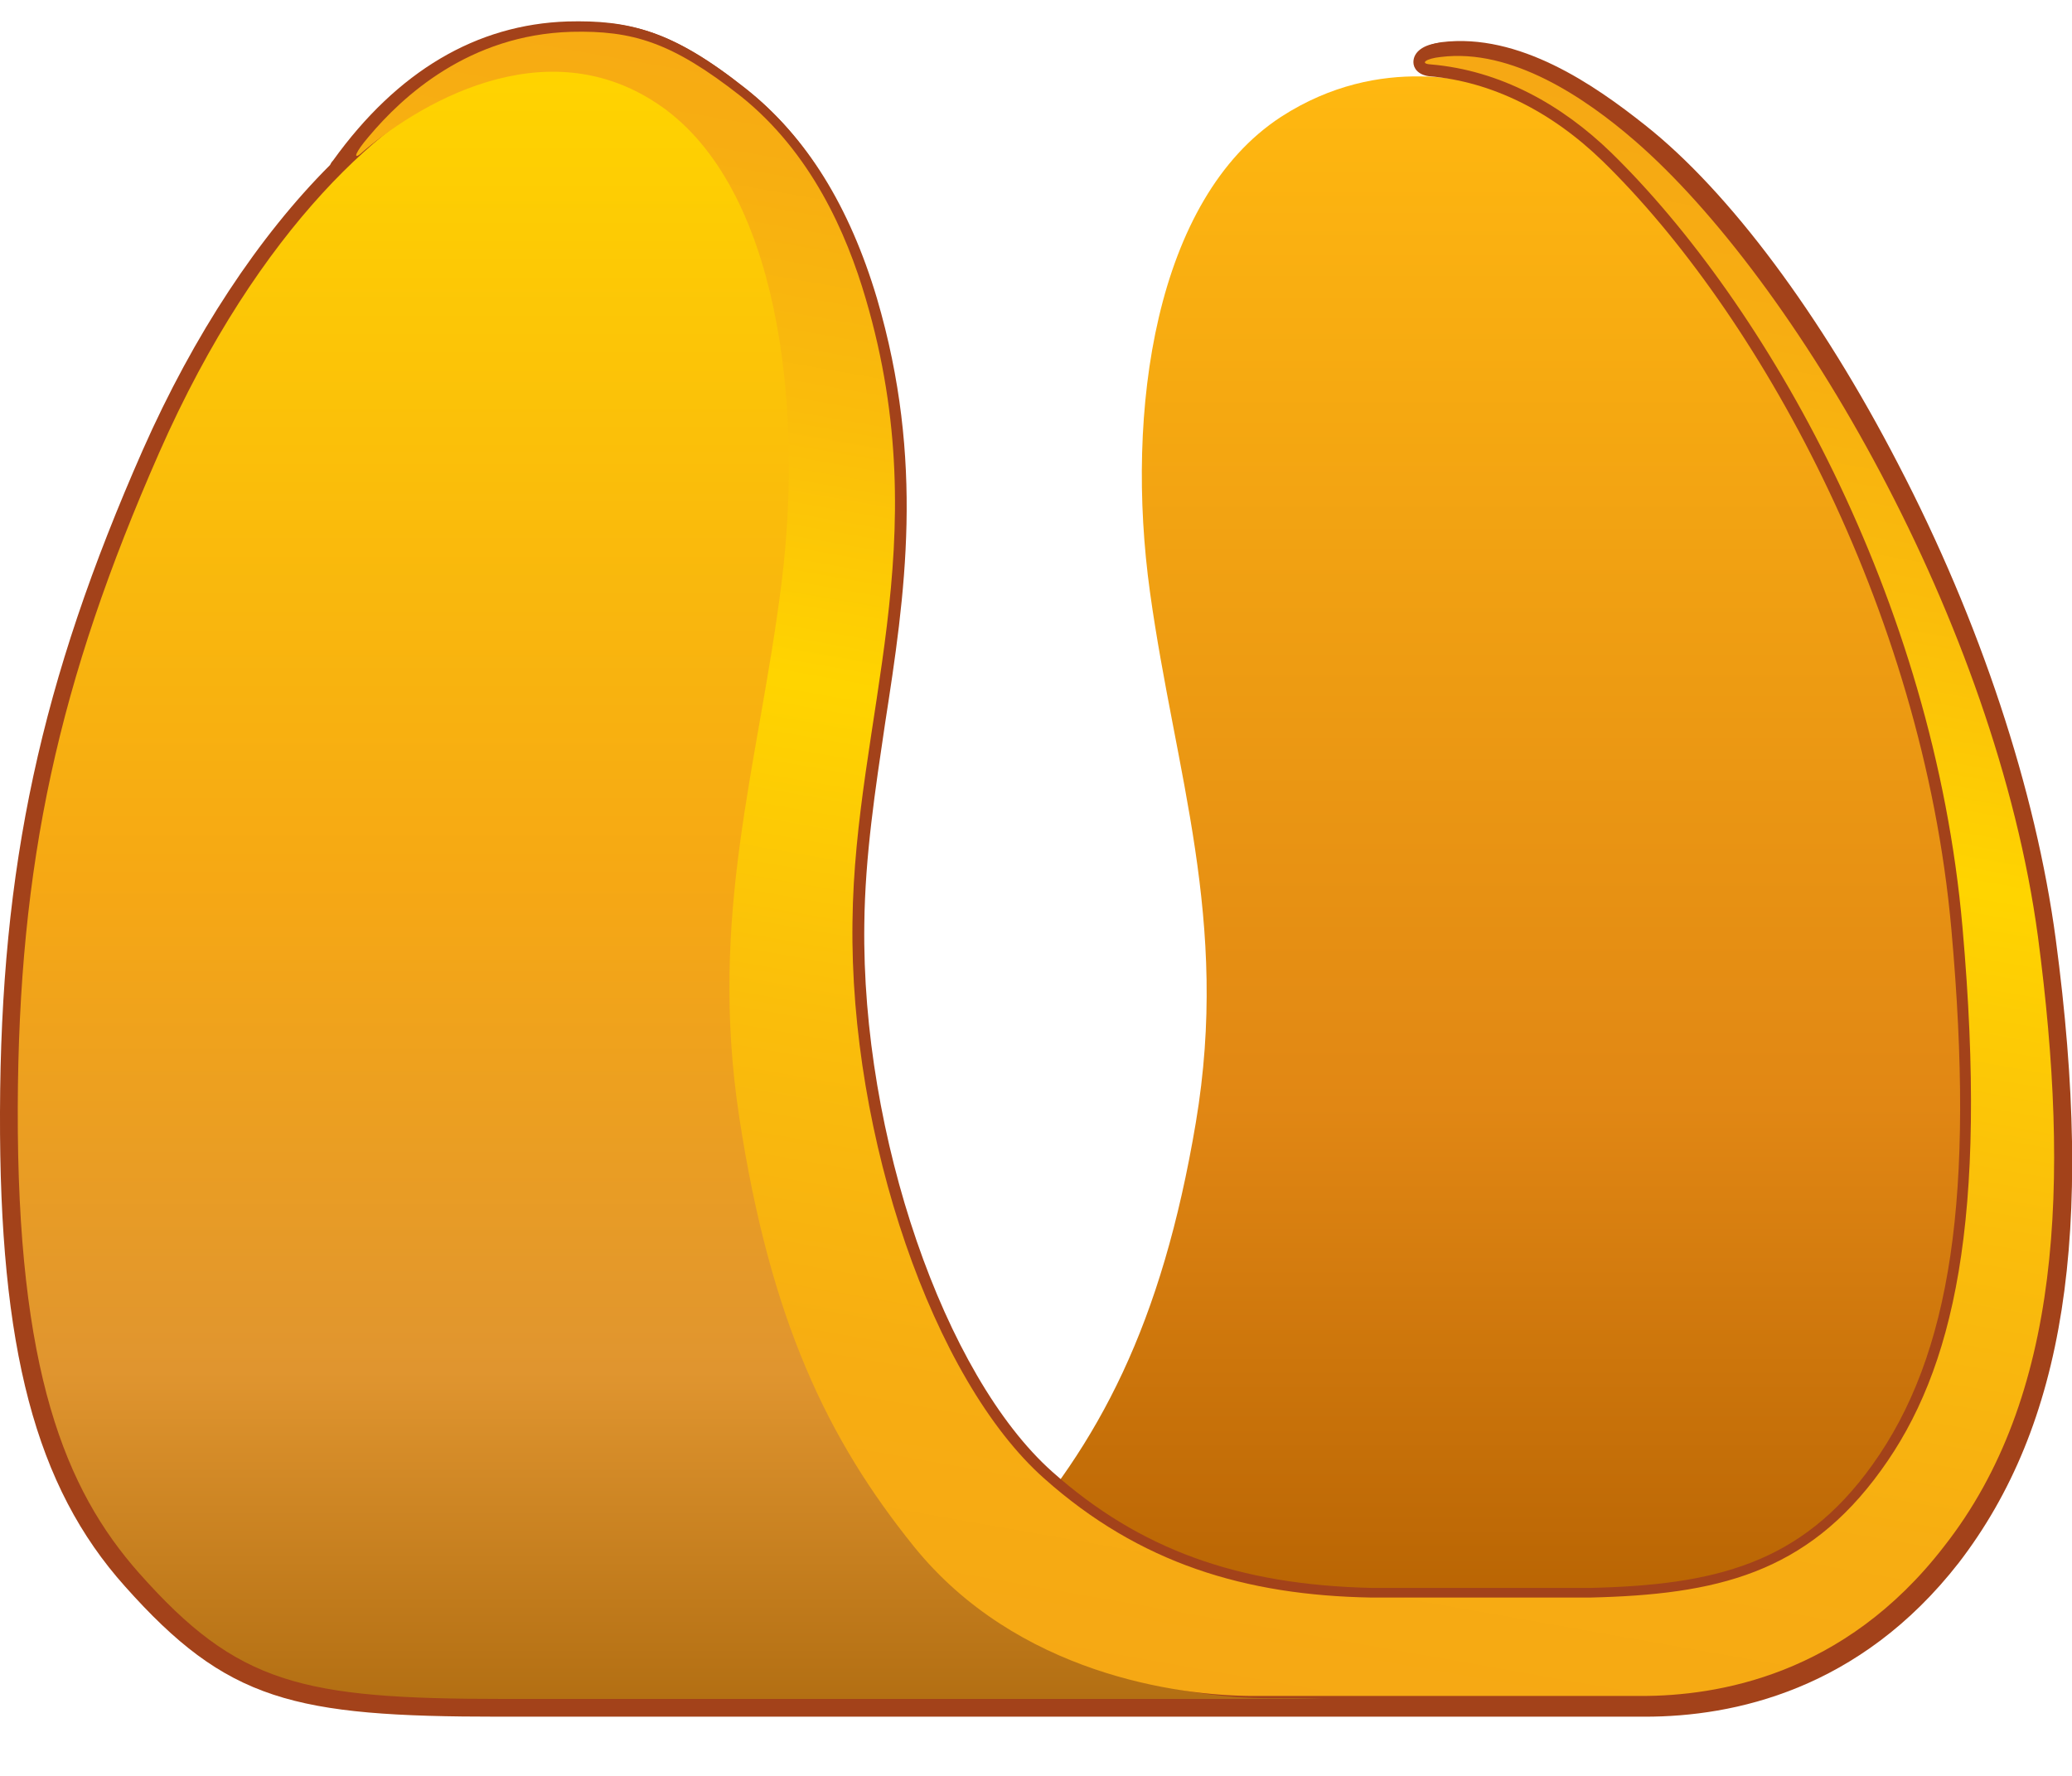
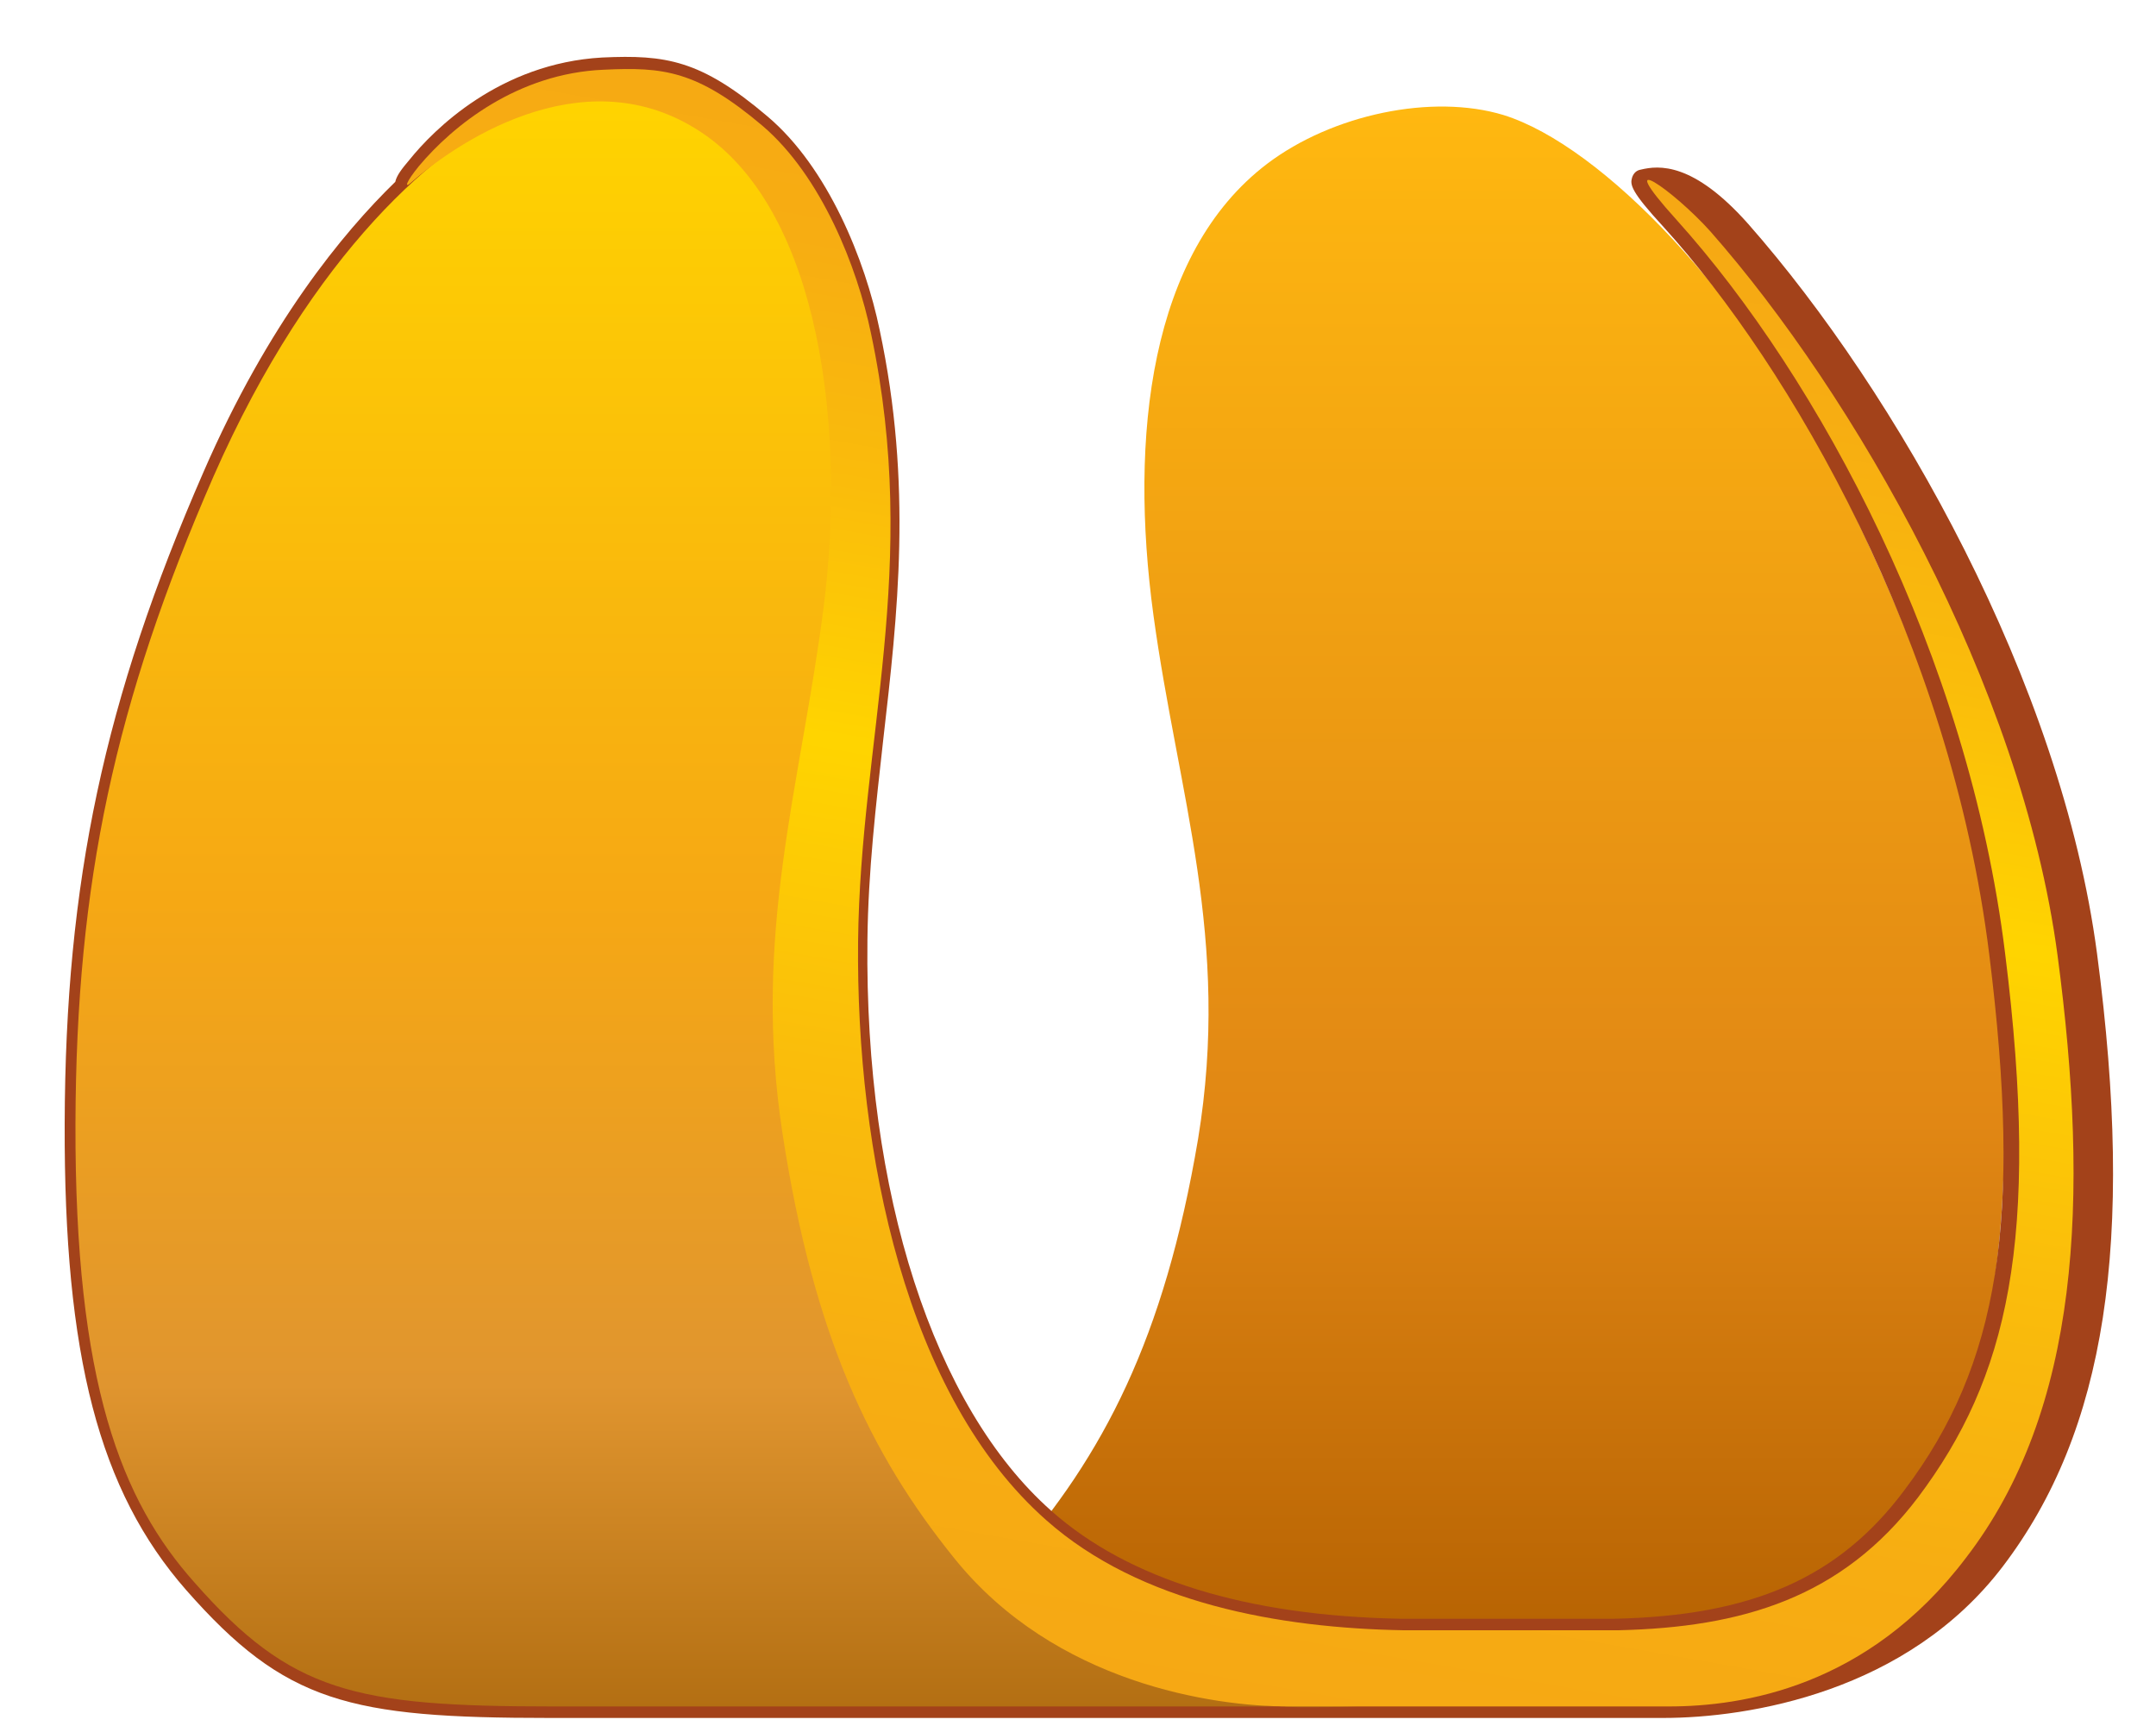
- <svg xmlns="http://www.w3.org/2000/svg" version="1.1" id="Layer_1" x="0px" y="0px" viewBox="0 0 280 240" style="enable-background:new 0 0 280 240;" xml:space="preserve">
+ <svg xmlns="http://www.w3.org/2000/svg" version="1.1" id="Layer_1" x="0px" y="0px" viewBox="0 0 300 240" style="enable-background:new 0 0 300 240;" xml:space="preserve">
  <style type="text/css">
	.st0{fill:url(#SVGID_1_);}
	.st1{fill:#A3421A;}
- 	.st2{fill:url(#SVGID_00000021107786753283526750000001087615719529585333_);}
- 	.st3{fill:url(#SVGID_00000173850968388048864670000010567411296867066752_);}
+ 	.st2{fill:url(#SVGID_00000052799504749670005170000006243885147443716231_);}
+ 	.st3{fill:url(#SVGID_00000036938983160265427300000012421035097130228113_);}
</style>
-   <linearGradient id="SVGID_1_" gradientUnits="userSpaceOnUse" x1="297.585" y1="229.48" x2="297.585" y2="10.359" gradientTransform="matrix(-1 0 0 1 471.5211 0)">
+   <linearGradient id="SVGID_1_" gradientUnits="userSpaceOnUse" x1="331.094" y1="2.519" x2="331.094" y2="225.207" gradientTransform="matrix(-1 0 0 -1 511.5211 240)">
    <stop offset="0" style="stop-color:#B15E00" />
    <stop offset="0.365" style="stop-color:#E18714" />
    <stop offset="1" style="stop-color:#FFB810" />
  </linearGradient>
-   <path class="st0" d="M85.4,229.5c11.2,0,35.1-3,50.3-20.1c12.8-14.3,21.3-30.3,25.9-57.7c4.6-27.4-2.8-47.2-6.2-71.7  c-3.4-24.5,0.7-53.1,17.7-64.2c13.6-8.8,26.7-4.6,30.1-3.6c13.7,4,31.7,19.1,46.6,49.9c14.9,30.8,20.8,55.2,20.9,88  c0.1,35.4-7,51.3-18,62.5c-14.6,14.9-24.1,16.9-54,16.9c-20.2,0-82.9,0-121.6,0c0,0,0,0,0,0C80.3,229.5,83.2,229.5,85.4,229.5z" />
-   <path class="st1" d="M277.8,126.9c-2.7-20.1-10.2-42.9-21.3-64.2c-10.4-20.1-22.8-36.8-34.2-45.8c-6.8-5.4-17-12.5-27.5-11.2  c-2.1,0.3-3.5,1.3-3.5,2.6c0,0.8,0.6,1.7,2.1,1.9c8.4,0.7,16.6,4.7,23.7,11.6C237.9,42,260.6,82.1,264.5,126  c3.2,36,0,57.8-10.8,72.7c-9.7,13.5-21.4,16.3-38.3,16.6c-10.2,0-29.4,0-29.7,0c-18.2-0.4-31.6-5.2-43.5-15.8  c-14.7-13-25.9-45.7-25.6-74.4c0.1-9.3,1.5-18.4,2.8-27.2c2.7-17.5,5.4-35.6-1.1-57.8c-3.7-12.4-9.6-21.9-17.6-28.2  c-10-7.9-15.9-9.2-24-9C64.4,3.3,53.7,9.6,45,21.7c-0.2,0.2-0.3,0.4-0.4,0.6c-9.6,9.6-18.4,22.9-25.3,38.5  C5.5,92.1,0.1,117.1,0,150.3c-0.1,32,4.8,50.6,16.9,64.1C30.7,229.9,39.6,232,67.5,232l115.3,0l0,0h39.5c12,0,29-3.6,42.4-20.8  C279,192.6,283.1,166.7,277.8,126.9z" />
-   <path class="st1" d="M276.9,126.4c-2.7-20-10.2-42.7-21.1-63.9c-10.3-20-22.7-36.6-34-45.6c-6.7-5.4-16.9-12.4-27.3-11.1  C192.4,6,191,7,191,8.4c0,0.8,0.6,1.7,2.1,1.9c8.4,0.7,16.5,4.7,23.5,11.5c20.6,20.1,43.2,60,47.1,103.8c3.2,35.9,0,57.5-10.7,72.4  c-9.6,13.4-21.3,16.2-38.1,16.6c-10.1,0-29.2,0-29.5,0c-18.1-0.4-31.4-5.2-43.2-15.7c-14.6-13-25.8-45.5-25.4-74  c0.1-9.3,1.5-18.3,2.8-27.1c2.7-17.4,5.4-35.4-1.1-57.5c-3.7-12.4-9.5-21.8-17.5-28.1C91,4.1,85.2,2.8,77.2,3  C64.9,3.3,54.3,9.6,45.6,21.6c-0.2,0.2-0.3,0.4-0.4,0.6C35.6,31.8,26.9,45,20.1,60.6C6.4,91.7,1,116.6,0.9,149.7  c-0.1,31.8,4.8,50.3,16.8,63.9C31.4,228.9,40.2,231,68,231l114.5,0l0,0h39.3c11.9,0,28.8-3.6,42.1-20.8  C278.1,191.8,282.1,165.9,276.9,126.4z" />
-   <linearGradient id="SVGID_00000072997973055856260470000016380727436876081793_" gradientUnits="userSpaceOnUse" x1="90.674" y1="229.48" x2="90.674" y2="8.766">
+   <path class="st0" d="M90.2,237.5c11.2,0,35.2-3,50.5-20.4c12.8-14.6,21.3-30.8,26-58.6c4.6-27.9-2.8-48-6.2-72.9  s-0.5-50.4,15.8-62.8c9.1-6.9,23-9.8,32.9-6.8c13.8,4.3,33.8,25.2,46.4,50.6c15.4,31,23.2,56.6,23.3,89.9c0.1,36-9.7,52.3-20.8,63.7  c-14.6,15.1-24.1,17.1-54.1,17.1c-20.2,0-83.1,0-122,0l0,0C85.2,237.5,88.1,237.5,90.2,237.5z" />
+   <path class="st1" d="M291.8,132.7c-5-37.8-28-78.2-48.5-101.5c-7.7-8.7-12.5-8.2-15-7.6c-0.6,0.1-1,0.5-1.2,1.1  c-0.3,1-0.2,1.9,4.4,6.9c17.5,19.3,39.9,57.5,45.3,101.2c4.6,36.9,1.4,57-11.8,74.5c-9.1,12.2-21.2,17.5-40.4,17.9  c-10.2,0-29.4,0-29.7,0c-21.5-0.4-37.9-5.5-48.6-15c-16.4-14.5-26-44.2-25.6-79.4c0.1-9.6,1.2-18.9,2.2-27.9c2-17.4,4.1-35.4-0.5-57  c-2-9.7-7.2-22.6-15.6-29.7c-9.3-7.9-14.2-8.6-23-8.2C69.5,8.8,60.3,18.1,57,22.2c-1.1,1.3-1.8,2.2-2,3.1  C47.7,32.4,37.3,45,28.3,65.7C14.5,97.3,9.1,122.7,9,156.3c-0.1,32.4,4.8,51.1,16.9,64.9C39.7,236.9,48.6,239,76.5,239h154.9  c12,0,34-3.6,47.3-21.1C293,199.1,297.1,172.9,291.8,132.7z" />
+   <linearGradient id="SVGID_00000170271346855983782100000015703529879224216744_" gradientUnits="userSpaceOnUse" x1="99.676" y1="2.519" x2="99.676" y2="227.003" gradientTransform="matrix(1 0 0 -1 0 240)">
    <stop offset="0" style="stop-color:#B36F13" />
    <stop offset="0.2" style="stop-color:#E0952F" />
    <stop offset="0.5" style="stop-color:#F6A814" />
    <stop offset="1" style="stop-color:#FFD400" />
  </linearGradient>
-   <path style="fill:url(#SVGID_00000072997973055856260470000016380727436876081793_);" d="M171.4,229.5c-10.2,0-32-3-45.9-20.2  c-11.7-14.4-19.4-30.5-23.6-58c-4.2-27.5,2.6-47.5,5.7-72.1c3.1-24.6-0.7-53.4-16.2-64.5C79,5.7,67.9,9.4,64.9,10.4  c-0.4,0.2-0.8,0.3-1.2,0.5c-11,4.4-28.6,19.4-42.2,50.3c-13.6,30.9-19,55.5-19.1,88.5c-0.1,35.6,6.4,51.6,16.4,62.9  c13.3,15,21.9,17,49.2,17c18.4,0,75.6,0,110.9,0c0,0,0,0,0,0C176,229.5,173.4,229.5,171.4,229.5z" />
-   <linearGradient id="SVGID_00000026874680760937521510000016094814865408829329_" gradientUnits="userSpaceOnUse" x1="139.823" y1="225.214" x2="178.82" y2="4.053">
+   <path style="fill:url(#SVGID_00000170271346855983782100000015703529879224216744_);" d="M181.3,237.5c-10.3,0-32.4-3-46.4-20.6  c-11.8-14.7-19.6-31-23.9-59s2.6-48.3,5.7-73.3s-0.7-54.4-16.3-65.6c-12.6-9-23.7-5.4-26.8-4.3c-0.4,0.2-0.8,0.3-1.2,0.5  c-11.1,4.6-28.9,19.7-42.7,51.1C16,97.7,10.6,122.8,10.5,156.3c-0.1,36.2,6.4,52.5,16.6,63.9c13.4,15.2,22.2,17.2,49.7,17.2  c18.6,0,76.4,0,112.1,0l0,0C185.9,237.5,183.3,237.5,181.3,237.5z" />
+   <linearGradient id="SVGID_00000109717832942533397930000010944179759995391148_" gradientUnits="userSpaceOnUse" x1="149.142" y1="6.859" x2="187.149" y2="222.405" gradientTransform="matrix(1 0 0 -1 0 240)">
    <stop offset="0" style="stop-color:#F6A814" />
    <stop offset="0.158" style="stop-color:#F7AD12" />
    <stop offset="0.356" style="stop-color:#FABD0B" />
    <stop offset="0.558" style="stop-color:#FFD400" />
    <stop offset="0.561" style="stop-color:#FFD400" />
    <stop offset="0.722" style="stop-color:#FABC0B" />
    <stop offset="0.872" style="stop-color:#F7AD12" />
    <stop offset="0.997" style="stop-color:#F6A814" />
  </linearGradient>
-   <path style="fill:url(#SVGID_00000026874680760937521510000016094814865408829329_);" d="M275.4,126.6  c-5.7-42.4-32.8-88.8-54.5-107.6c-6.7-5.8-16.6-12.5-26.2-11.3c-2,0.2-2.9,0.9-1.4,1c9.5,0.8,17.8,5.5,24.4,11.9  c20.9,20.4,43.6,60.2,47.5,104.7c3.5,39.7-1.2,59.9-11,73.4c-10.1,14-22.3,16.8-39.3,17.2c0,0-29.5,0-29.6,0  c-17-0.3-31.3-4.6-44.2-16.1c-15-13.3-26.3-46.2-25.9-75.2c0.3-27.6,11.5-51.2,1.8-84.2c-2.6-8.9-7.4-19.8-16.9-27.4  c-9.3-7.3-14.6-8.9-22.9-8.7c-13.8,0.4-22.8,8.7-27.4,14.2c-1.8,2.1-2.1,3.1-1.1,2.3c7.2-6.3,24.9-17.5,40.7-6.4  c15.6,11,19.3,39.9,16.2,64.5c-3.1,24.6-9.9,44.6-5.7,72.1c4.2,27.5,12,43.6,23.6,58c13.9,17.2,35.7,20.2,45.9,20.2  c7.9,0,34.3,0,36.5,0c3.6,0,9.6,0,15.9,0c10.2,0,27.4-2.7,40.9-20.2C278.5,188.9,279.8,160,275.4,126.6z" />
+   <path style="fill:url(#SVGID_00000109717832942533397930000010944179759995391148_);" d="M286.3,132.9c-5-37.6-28.4-78.1-48.3-100.7  c-5.1-5.7-14.1-12-4.7-1.6c19.8,22,40.6,60.6,45.7,102c5,40,0.3,59.2-12.1,75.7c-10.6,14-24.5,18.1-41.7,18.5c0,0-29.8,0-29.9,0  c-17.2-0.3-36.6-3.7-49.7-15.3c-19.5-17.2-26.5-51.1-26.2-80.5c0.3-28.2,8.7-52,1.8-84.6c-1.9-9.2-6.9-21.9-15.1-28.9  C97,9.8,92.3,9.3,84,9.7c-12,0.5-21,7.8-25.7,13.4c-1.8,2.2-2.1,3.2-1.1,2.3c7.3-6.4,25.2-17.8,41.1-6.5  c15.7,11.2,19.5,40.6,16.3,65.6s-10,45.4-5.7,73.3s12.1,44.4,23.9,59c14,17.4,36.1,20.6,46.4,20.6c8,0,34.6,0,36.9,0  c3.7,0,9.7,0,16.1,0c10.3,0,27.7-2.7,41.3-20.6C289.4,196.2,290.8,166.8,286.3,132.9z" />
</svg>
